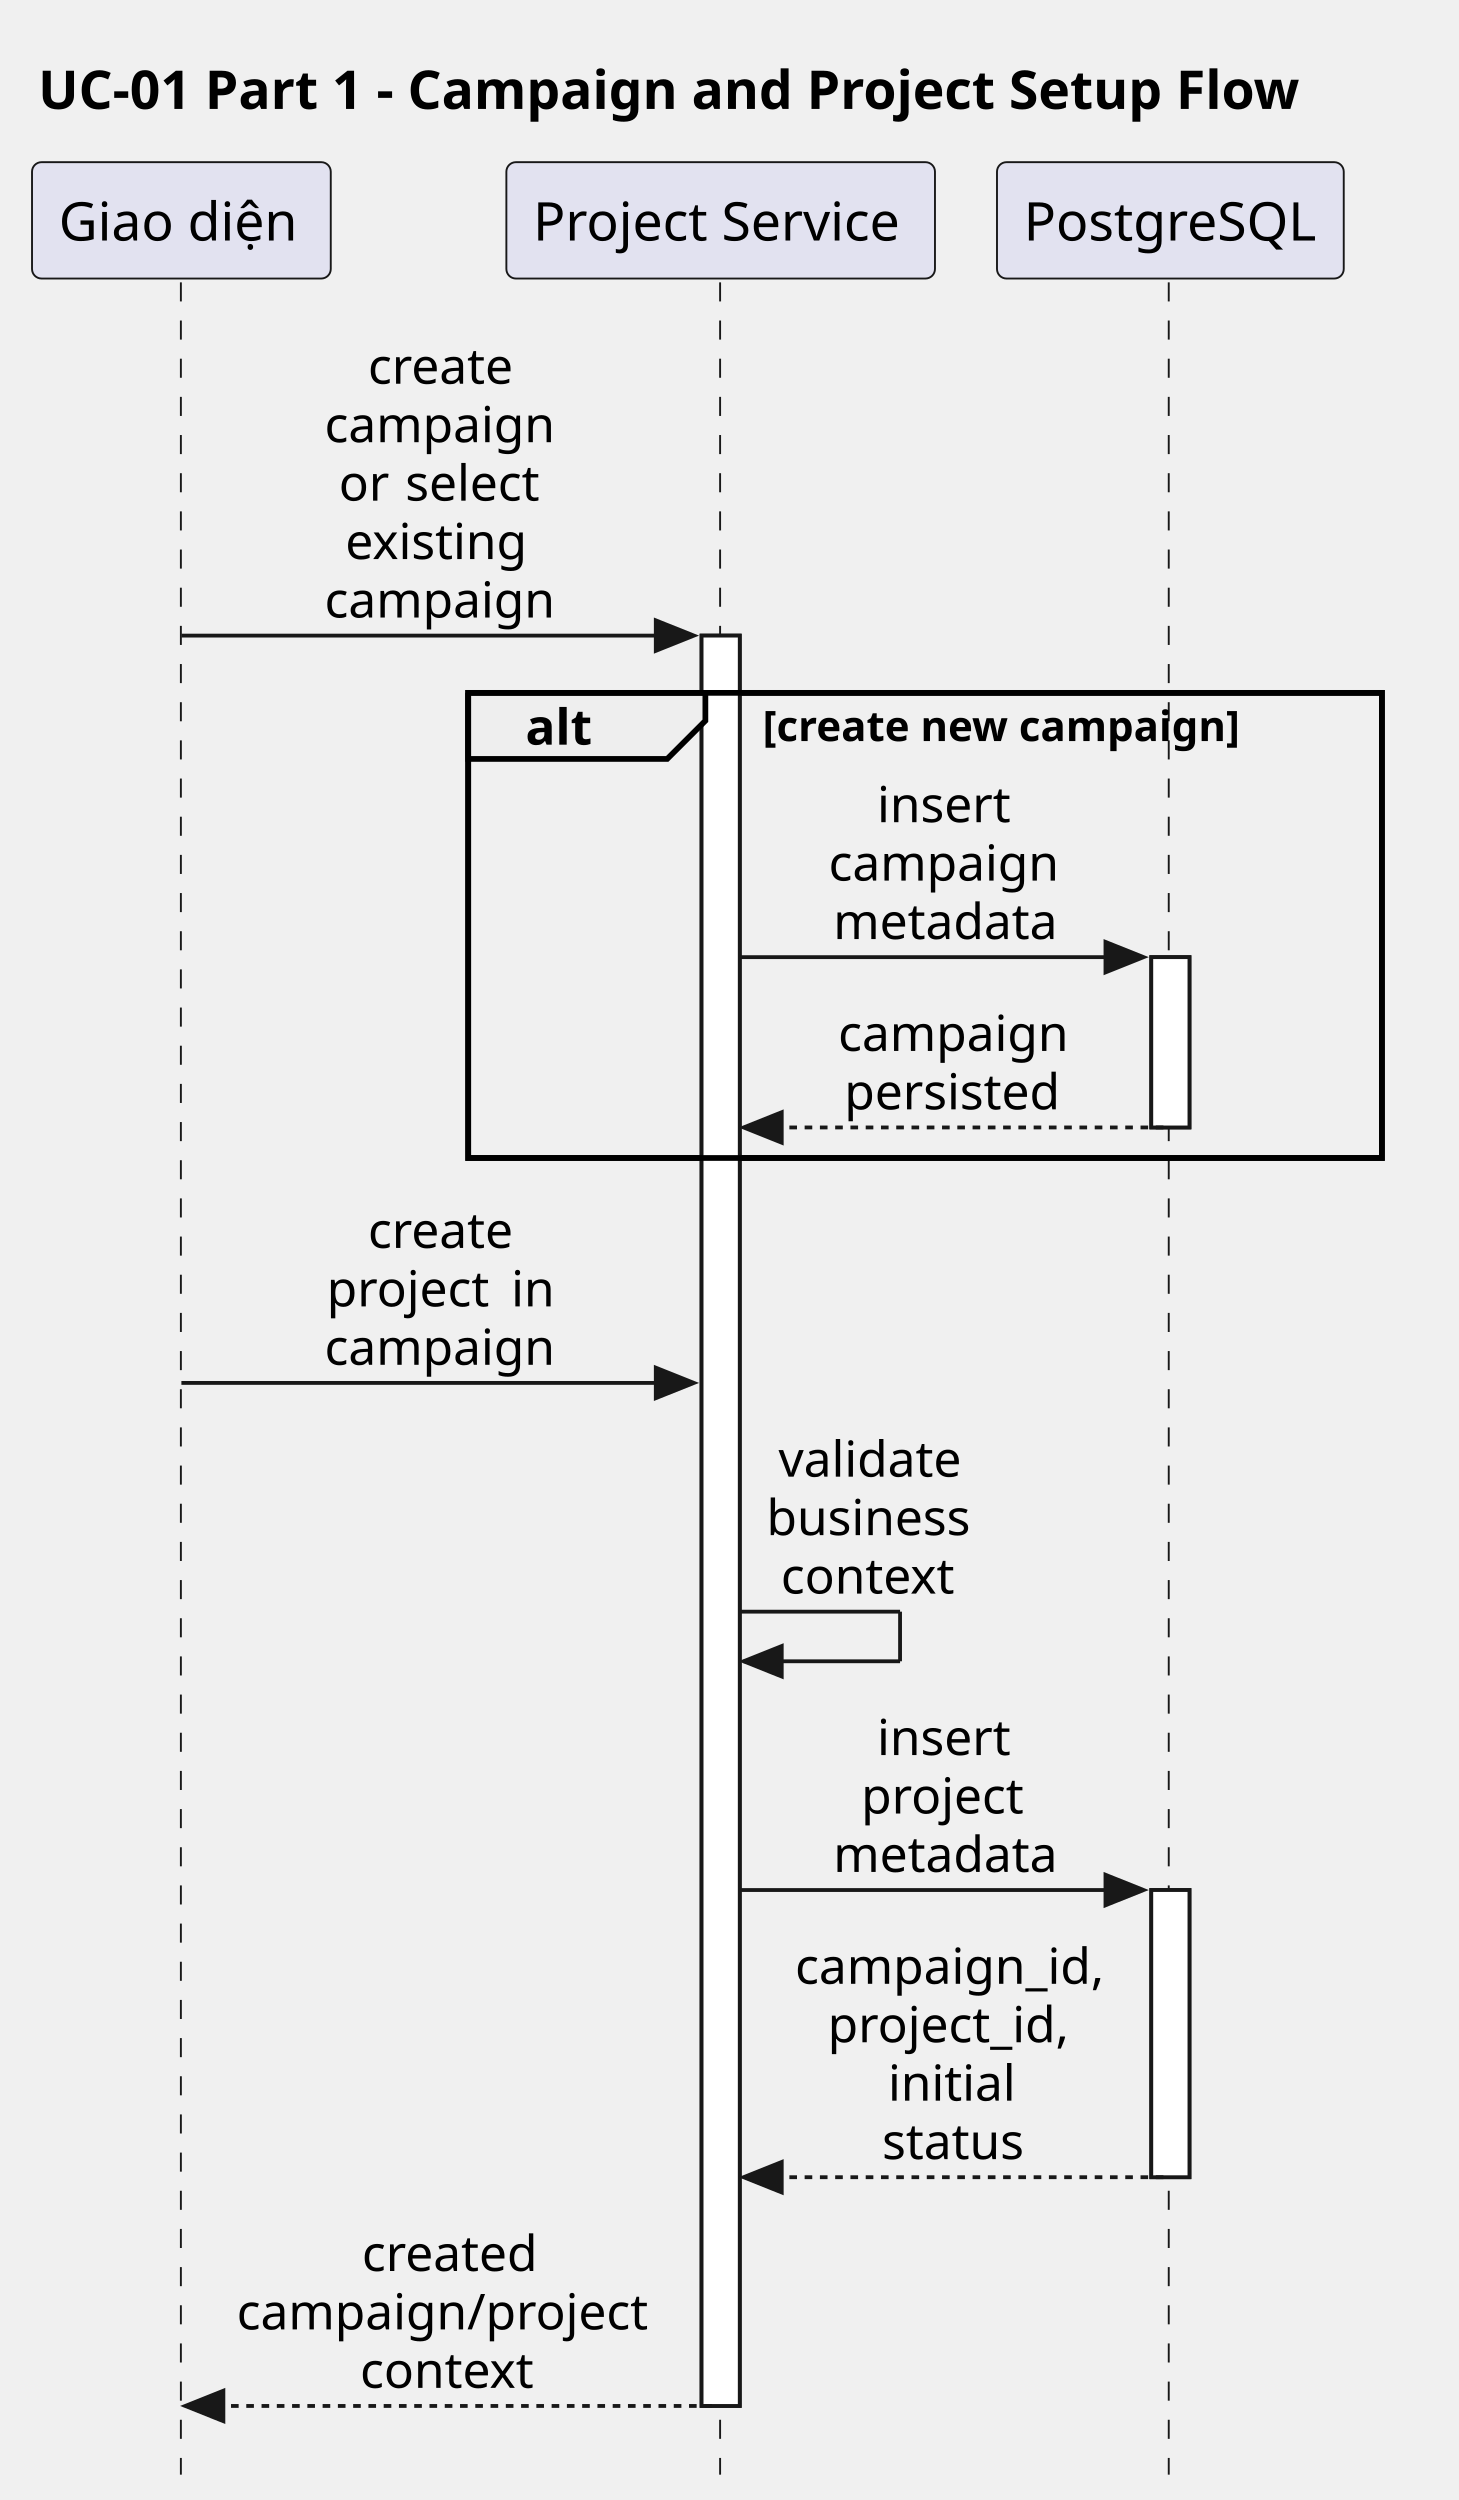
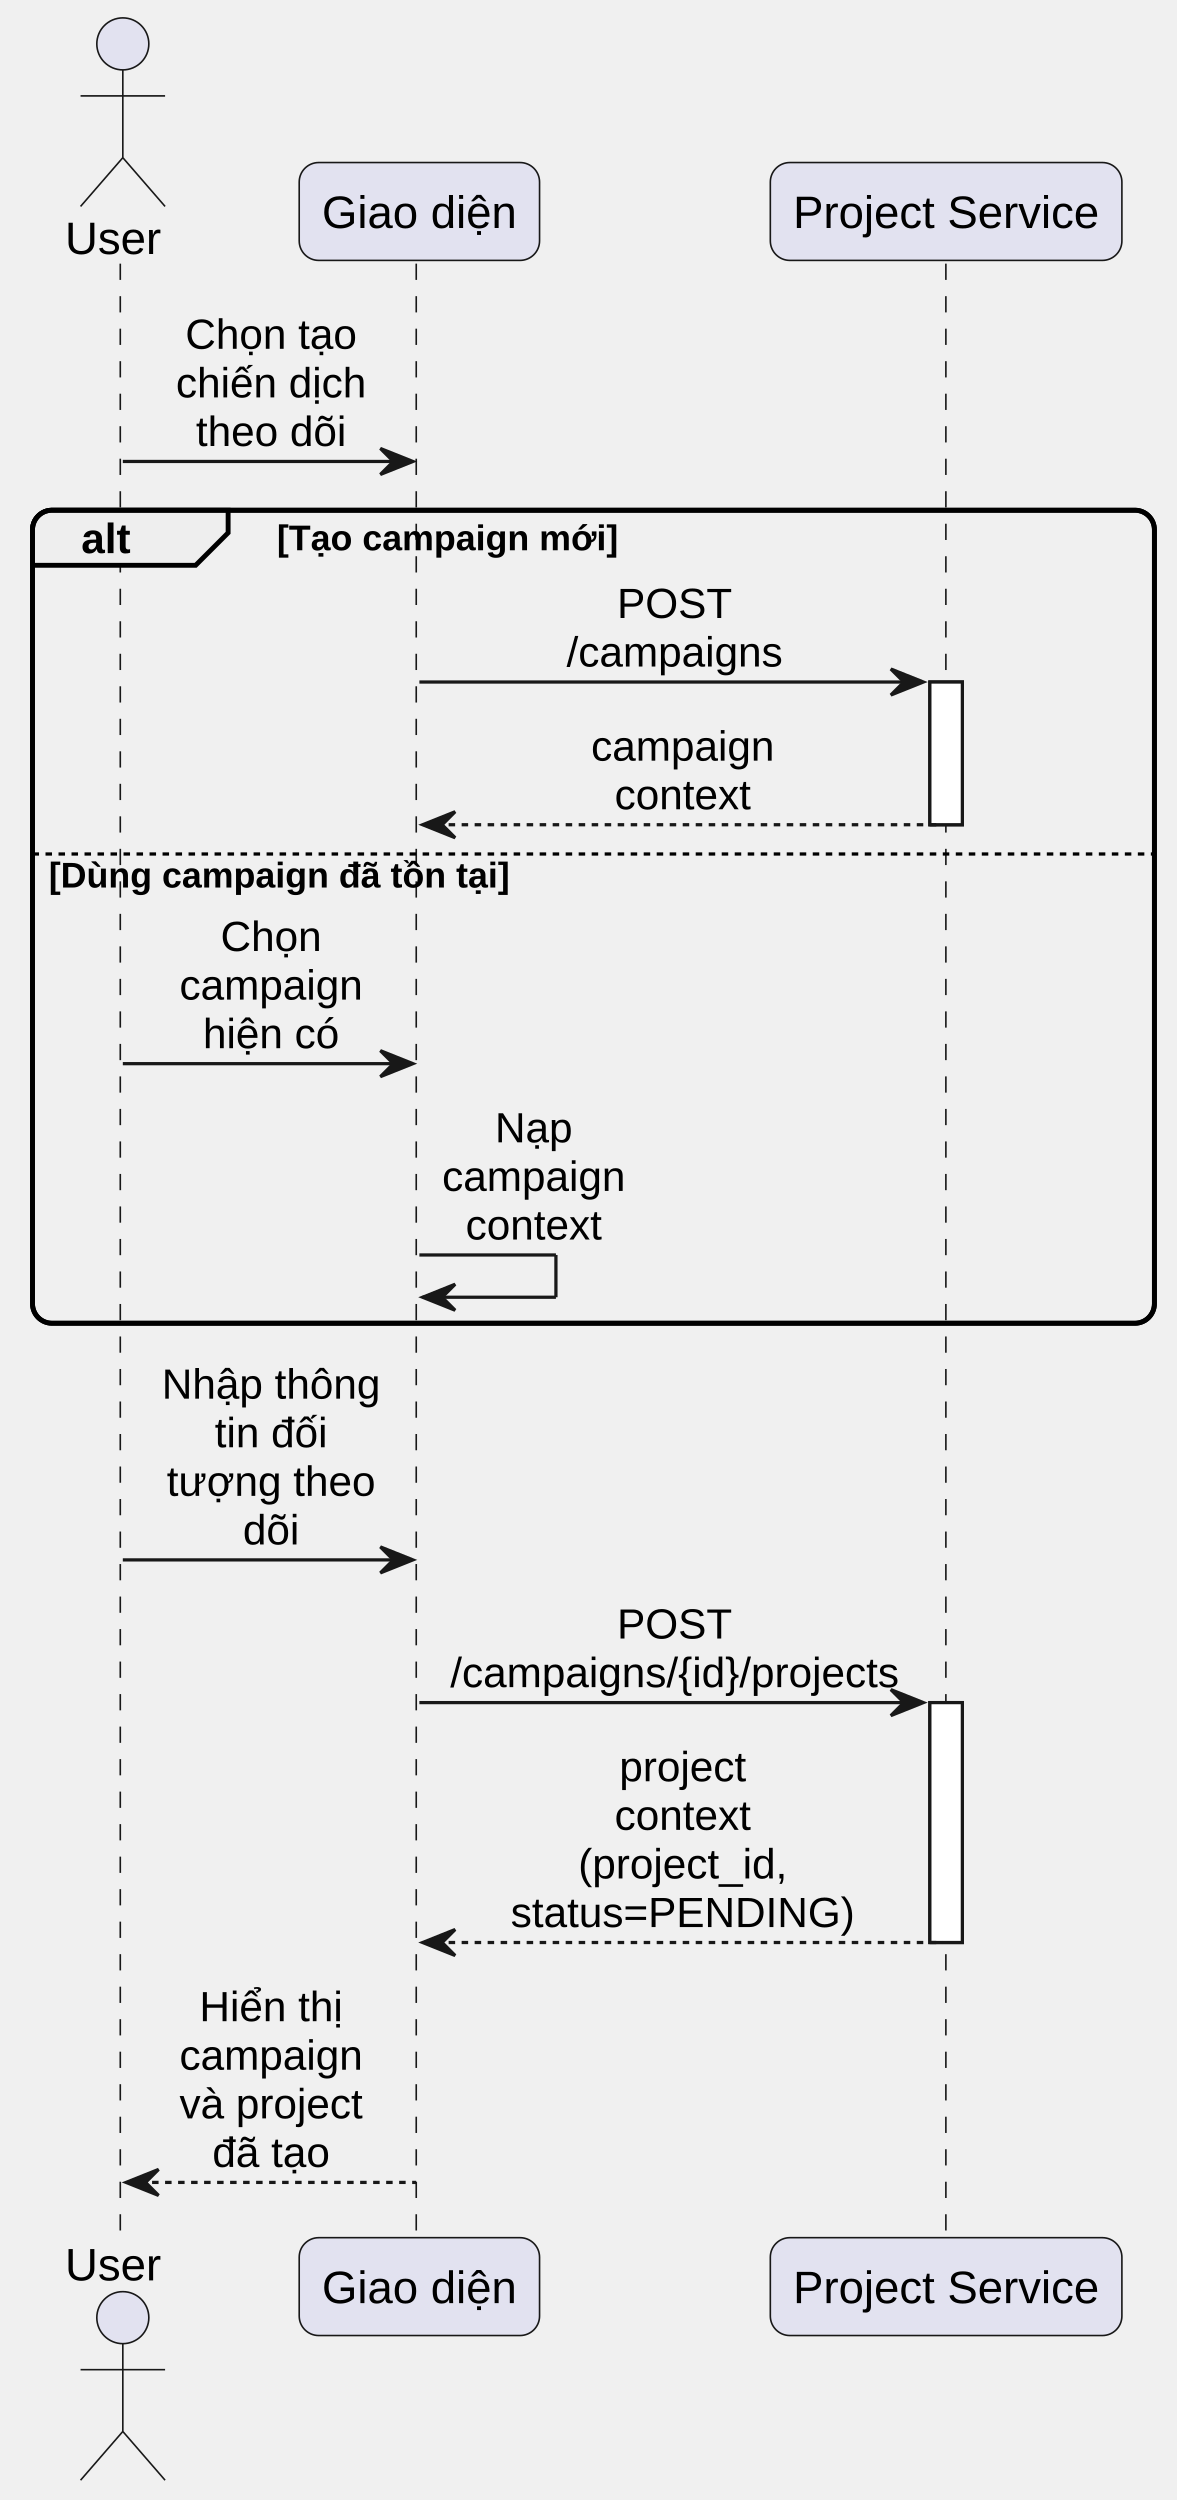
- <svg xmlns="http://www.w3.org/2000/svg" contentStyleType="text/css" data-diagram-type="SEQUENCE" height="655px" preserveAspectRatio="none" style="width:382px;height:655px;background:#FFFFFF;" version="1.1" viewBox="0 0 382 655" width="382px" zoomAndPan="magnify">
+ <svg xmlns="http://www.w3.org/2000/svg" contentStyleType="text/css" data-diagram-type="SEQUENCE" height="769px" preserveAspectRatio="none" style="width:362px;height:769px;background:#FFFFFF;" version="1.1" viewBox="0 0 362 769" width="362px" zoomAndPan="magnify">
  <defs />
  <g>
-     <text fill="#000000" font-family="sans-serif" font-size="14" font-weight="bold" lengthAdjust="spacing" textLength="354.45" x="10" y="28.535">UC-01 Part 1 - Campaign and Project Setup Flow</text>
    <g>
-       <rect fill="#FFFFFF" height="463.832" style="stroke:#181818;stroke-width:1;" width="10" x="183.815" y="166.529" />
+       <rect fill="#FFFFFF" height="43.898" style="stroke:#181818;stroke-width:1;" width="10" x="286.024" y="209.791" />
    </g>
    <g>
-       <rect fill="#FFFFFF" height="44.621" style="stroke:#181818;stroke-width:1;" width="10" x="301.636" y="250.772" />
+       <rect fill="#FFFFFF" height="73.795" style="stroke:#181818;stroke-width:1;" width="10" x="286.024" y="523.722" />
+     </g>
+     <rect fill="none" height="250.085" rx="6" ry="6" style="stroke:#000000;stroke-width:1.5;" width="345.097" x="10" y="156.945" />
+     <g>
+       <rect fill="#000000" fill-opacity="0" height="608.213" width="8" x="33.779" y="81.099" />
+       <line style="stroke:#181818;stroke-width:0.5;stroke-dasharray:5,5;" x1="37" x2="37" y1="81.099" y2="689.312" />
    </g>
    <g>
-       <rect fill="#FFFFFF" height="75.242" style="stroke:#181818;stroke-width:1;" width="10" x="301.636" y="495.188" />
-     </g>
-     <rect fill="none" height="121.863" style="stroke:#000000;stroke-width:1.5;" width="239.393" x="122.668" y="181.529" />
-     <g>
-       <rect fill="#000000" fill-opacity="0" height="574.385" width="8" x="43.525" y="73.977" />
-       <line style="stroke:#181818;stroke-width:0.5;stroke-dasharray:5,5;" x1="47.389" x2="47.389" y1="73.977" y2="648.361" />
+       <rect fill="#000000" fill-opacity="0" height="608.213" width="8" x="125.001" y="81.099" />
+       <line style="stroke:#181818;stroke-width:0.5;stroke-dasharray:5,5;" x1="128.036" x2="128.036" y1="81.099" y2="689.312" />
    </g>
    <g>
-       <rect fill="#000000" fill-opacity="0" height="574.385" width="8" x="184.815" y="73.977" />
-       <line style="stroke:#181818;stroke-width:0.5;stroke-dasharray:5,5;" x1="188.668" x2="188.668" y1="73.977" y2="648.361" />
+       <rect fill="#000000" fill-opacity="0" height="608.213" width="8" x="287.024" y="81.099" />
+       <line style="stroke:#181818;stroke-width:0.5;stroke-dasharray:5,5;" x1="290.952" x2="290.952" y1="81.099" y2="689.312" />
+     </g>
+     <g class="participant participant-head" data-participant="User">
+       <text fill="#000000" font-family="Arial" font-size="14" lengthAdjust="spacing" textLength="29.559" x="20" y="78.132">User</text>
+       <ellipse cx="37.779" cy="13.5" fill="#E2E2F0" rx="8" ry="8" style="stroke:#181818;stroke-width:0.5;" />
+       <path d="M37.779,21.5 L37.779,48.5 M24.779,29.5 L50.779,29.5 M37.779,48.5 L24.779,63.5 M37.779,48.5 L50.779,63.5" fill="none" style="stroke:#181818;stroke-width:0.5;" />
+     </g>
+     <g class="participant participant-tail" data-participant="User">
+       <text fill="#000000" font-family="Arial" font-size="14" lengthAdjust="spacing" textLength="29.559" x="20" y="701.444">User</text>
+       <ellipse cx="37.779" cy="712.911" fill="#E2E2F0" rx="8" ry="8" style="stroke:#181818;stroke-width:0.5;" />
+       <path d="M37.779,720.911 L37.779,747.911 M24.779,728.911 L50.779,728.911 M37.779,747.911 L24.779,762.911 M37.779,747.911 L50.779,762.911" fill="none" style="stroke:#181818;stroke-width:0.5;" />
+     </g>
+     <g class="participant participant-head" data-participant="UI">
+       <rect fill="#E2E2F0" height="30.099" rx="6" ry="6" style="stroke:#181818;stroke-width:0.5;" width="73.931" x="92.036" y="50" />
+       <text fill="#000000" font-family="Arial" font-size="14" lengthAdjust="spacing" textLength="59.931" x="99.036" y="70.132">Giao diện</text>
+     </g>
+     <g class="participant participant-tail" data-participant="UI">
+       <rect fill="#E2E2F0" height="30.099" rx="6" ry="6" style="stroke:#181818;stroke-width:0.5;" width="73.931" x="92.036" y="688.312" />
+       <text fill="#000000" font-family="Arial" font-size="14" lengthAdjust="spacing" textLength="59.931" x="99.036" y="708.444">Giao diện</text>
+     </g>
+     <g class="participant participant-head" data-participant="ProjectService">
+       <rect fill="#E2E2F0" height="30.099" rx="6" ry="6" style="stroke:#181818;stroke-width:0.5;" width="108.144" x="236.952" y="50" />
+       <text fill="#000000" font-family="Arial" font-size="14" lengthAdjust="spacing" textLength="94.144" x="243.952" y="70.132">Project Service</text>
+     </g>
+     <g class="participant participant-tail" data-participant="ProjectService">
+       <rect fill="#E2E2F0" height="30.099" rx="6" ry="6" style="stroke:#181818;stroke-width:0.5;" width="108.144" x="236.952" y="688.312" />
+       <text fill="#000000" font-family="Arial" font-size="14" lengthAdjust="spacing" textLength="94.144" x="243.952" y="708.444">Project Service</text>
    </g>
    <g>
-       <rect fill="#000000" fill-opacity="0" height="574.385" width="8" x="302.636" y="73.977" />
-       <line style="stroke:#181818;stroke-width:0.5;stroke-dasharray:5,5;" x1="306.211" x2="306.211" y1="73.977" y2="648.361" />
-     </g>
-     <g class="participant participant-head" data-participant="UI">
-       <rect fill="#E2E2F0" height="30.488" rx="2.5" ry="2.5" style="stroke:#181818;stroke-width:0.5;" width="78.272" x="8.389" y="42.488" />
-       <text fill="#000000" font-family="sans-serif" font-size="14" lengthAdjust="spacing" textLength="64.272" x="15.389" y="63.023">Giao diện</text>
-     </g>
-     <g class="participant participant-head" data-participant="ProjectService">
-       <rect fill="#E2E2F0" height="30.488" rx="2.5" ry="2.5" style="stroke:#181818;stroke-width:0.5;" width="112.294" x="132.668" y="42.488" />
-       <text fill="#000000" font-family="sans-serif" font-size="14" lengthAdjust="spacing" textLength="98.294" x="139.668" y="63.023">Project Service</text>
-     </g>
-     <g class="participant participant-head" data-participant="PostgreSQL">
-       <rect fill="#E2E2F0" height="30.488" rx="2.5" ry="2.5" style="stroke:#181818;stroke-width:0.5;" width="90.85" x="261.211" y="42.488" />
-       <text fill="#000000" font-family="sans-serif" font-size="14" lengthAdjust="spacing" textLength="76.85" x="268.211" y="63.023">PostgreSQL</text>
+       <rect fill="#FFFFFF" height="43.898" style="stroke:#181818;stroke-width:1;" width="10" x="286.024" y="209.791" />
    </g>
    <g>
-       <rect fill="#FFFFFF" height="463.832" style="stroke:#181818;stroke-width:1;" width="10" x="183.815" y="166.529" />
+       <rect fill="#FFFFFF" height="73.795" style="stroke:#181818;stroke-width:1;" width="10" x="286.024" y="523.722" />
    </g>
-     <g>
-       <rect fill="#FFFFFF" height="44.621" style="stroke:#181818;stroke-width:1;" width="10" x="301.636" y="250.772" />
+     <g class="message" data-participant-1="User" data-participant-2="UI">
+       <polygon fill="#181818" points="117.001,137.945,127.001,141.945,117.001,145.945,121.001,141.945" style="stroke:#181818;stroke-width:1;" />
+       <line style="stroke:#181818;stroke-width:1;" x1="37.779" x2="123.001" y1="141.945" y2="141.945" />
+       <text fill="#000000" font-family="Arial" font-size="13" lengthAdjust="spacing" textLength="31.078" x="57.009" y="107.293">Chọn</text>
+       <text fill="#000000" font-family="Arial" font-size="13" lengthAdjust="spacing" textLength="3.612" x="88.087" y="107.293"> </text>
+       <text fill="#000000" font-family="Arial" font-size="13" lengthAdjust="spacing" textLength="18.072" x="91.699" y="107.293">tạo</text>
+       <text fill="#000000" font-family="Arial" font-size="13" lengthAdjust="spacing" textLength="31.078" x="54.121" y="122.241">chiến</text>
+       <text fill="#000000" font-family="Arial" font-size="13" lengthAdjust="spacing" textLength="3.612" x="85.199" y="122.241"> </text>
+       <text fill="#000000" font-family="Arial" font-size="13" lengthAdjust="spacing" textLength="23.848" x="88.811" y="122.241">dịch</text>
+       <text fill="#000000" font-family="Arial" font-size="13" lengthAdjust="spacing" textLength="25.302" x="60.259" y="137.19">theo</text>
+       <text fill="#000000" font-family="Arial" font-size="13" lengthAdjust="spacing" textLength="3.612" x="85.561" y="137.19"> </text>
+       <text fill="#000000" font-family="Arial" font-size="13" lengthAdjust="spacing" textLength="17.348" x="89.173" y="137.19">dõi</text>
    </g>
-     <g>
-       <rect fill="#FFFFFF" height="75.242" style="stroke:#181818;stroke-width:1;" width="10" x="301.636" y="495.188" />
+     <path d="M16,156.945 L70.171,156.945 L70.171,163.894 L60.171,173.894 L10,173.894 L10,162.945 A6,6 0 0 1 16,156.945" fill="#EEEEEE" style="stroke:#000000;stroke-width:1.5;" />
+     <rect fill="none" height="250.085" rx="6" ry="6" style="stroke:#000000;stroke-width:1.5;" width="345.097" x="10" y="156.945" />
+     <text fill="#000000" font-family="Arial" font-size="13" font-weight="bold" lengthAdjust="spacing" textLength="15.171" x="25" y="170.139">alt</text>
+     <text fill="#000000" font-family="Arial" font-size="11" font-weight="bold" lengthAdjust="spacing" textLength="104.999" x="85.171" y="169.263">[Tạo campaign mới]</text>
+     <g class="message" data-participant-1="UI" data-participant-2="ProjectService">
+       <polygon fill="#181818" points="274.024,205.791,284.024,209.791,274.024,213.791,278.024,209.791" style="stroke:#181818;stroke-width:1;" />
+       <line style="stroke:#181818;stroke-width:1;" x1="129.001" x2="280.024" y1="209.791" y2="209.791" />
+       <text fill="#000000" font-family="Arial" font-size="13" lengthAdjust="spacing" textLength="35.395" x="189.815" y="190.087">POST</text>
+       <text fill="#000000" font-family="Arial" font-size="13" lengthAdjust="spacing" textLength="66.479" x="174.273" y="205.036">/campaigns</text>
+     </g>
+     <g class="message" data-participant-1="ProjectService" data-participant-2="UI">
+       <polygon fill="#181818" points="140.001,249.689,130.001,253.689,140.001,257.688,136.001,253.689" style="stroke:#181818;stroke-width:1;" />
+       <line style="stroke:#181818;stroke-width:1;stroke-dasharray:2,2;" x1="134.001" x2="290.024" y1="253.689" y2="253.689" />
+       <text fill="#000000" font-family="Arial" font-size="13" lengthAdjust="spacing" textLength="56.367" x="181.829" y="233.985">campaign</text>
+       <text fill="#000000" font-family="Arial" font-size="13" lengthAdjust="spacing" textLength="41.914" x="189.056" y="248.934">context</text>
+     </g>
+     <line style="stroke:#000000;stroke-width:1;stroke-dasharray:2,2;" x1="10" x2="355.097" y1="262.688" y2="262.688" />
+     <text fill="#000000" font-family="Arial" font-size="11" font-weight="bold" lengthAdjust="spacing" textLength="141.775" x="15" y="273.006">[Dùng campaign đã tồn tại]</text>
+     <g class="message" data-participant-1="User" data-participant-2="UI">
+       <polygon fill="#181818" points="117.001,323.184,127.001,327.184,117.001,331.184,121.001,327.184" style="stroke:#181818;stroke-width:1;" />
+       <line style="stroke:#181818;stroke-width:1;" x1="37.779" x2="123.001" y1="327.184" y2="327.184" />
+       <text fill="#000000" font-family="Arial" font-size="13" lengthAdjust="spacing" textLength="31.078" x="67.851" y="292.531">Chọn</text>
+       <text fill="#000000" font-family="Arial" font-size="13" lengthAdjust="spacing" textLength="56.367" x="55.206" y="307.48">campaign</text>
+       <text fill="#000000" font-family="Arial" font-size="13" lengthAdjust="spacing" textLength="24.578" x="62.43" y="322.429">hiện</text>
+       <text fill="#000000" font-family="Arial" font-size="13" lengthAdjust="spacing" textLength="3.612" x="87.008" y="322.429"> </text>
+       <text fill="#000000" font-family="Arial" font-size="13" lengthAdjust="spacing" textLength="13.73" x="90.62" y="322.429">có</text>
+     </g>
+     <g class="message" data-participant-1="UI" data-participant-2="UI">
+       <line style="stroke:#181818;stroke-width:1;" x1="129.001" x2="171.001" y1="386.03" y2="386.03" />
+       <line style="stroke:#181818;stroke-width:1;" x1="171.001" x2="171.001" y1="386.03" y2="399.03" />
+       <line style="stroke:#181818;stroke-width:1;" x1="130.001" x2="171.001" y1="399.03" y2="399.03" />
+       <polygon fill="#181818" points="140.001,395.03,130.001,399.03,140.001,403.03,136.001,399.03" style="stroke:#181818;stroke-width:1;" />
+       <text fill="#000000" font-family="Arial" font-size="13" lengthAdjust="spacing" textLength="23.848" x="152.261" y="351.377">Nạp</text>
+       <text fill="#000000" font-family="Arial" font-size="13" lengthAdjust="spacing" textLength="56.367" x="136.001" y="366.326">campaign</text>
+       <text fill="#000000" font-family="Arial" font-size="13" lengthAdjust="spacing" textLength="41.914" x="143.228" y="381.275">context</text>
+     </g>
+     <g class="message" data-participant-1="User" data-participant-2="UI">
+       <polygon fill="#181818" points="117.001,475.825,127.001,479.825,117.001,483.825,121.001,479.825" style="stroke:#181818;stroke-width:1;" />
+       <line style="stroke:#181818;stroke-width:1;" x1="37.779" x2="123.001" y1="479.825" y2="479.825" />
+       <text fill="#000000" font-family="Arial" font-size="13" lengthAdjust="spacing" textLength="31.078" x="49.779" y="430.224">Nhập</text>
+       <text fill="#000000" font-family="Arial" font-size="13" lengthAdjust="spacing" textLength="3.612" x="80.857" y="430.224"> </text>
+       <text fill="#000000" font-family="Arial" font-size="13" lengthAdjust="spacing" textLength="32.532" x="84.469" y="430.224">thông</text>
+       <text fill="#000000" font-family="Arial" font-size="13" lengthAdjust="spacing" textLength="13.73" x="66.045" y="445.172">tin</text>
+       <text fill="#000000" font-family="Arial" font-size="13" lengthAdjust="spacing" textLength="3.612" x="79.775" y="445.172"> </text>
+       <text fill="#000000" font-family="Arial" font-size="13" lengthAdjust="spacing" textLength="17.348" x="83.387" y="445.172">đối</text>
+       <text fill="#000000" font-family="Arial" font-size="13" lengthAdjust="spacing" textLength="35.299" x="51.284" y="460.121">tượng</text>
+       <text fill="#000000" font-family="Arial" font-size="13" lengthAdjust="spacing" textLength="3.612" x="86.583" y="460.121"> </text>
+       <text fill="#000000" font-family="Arial" font-size="13" lengthAdjust="spacing" textLength="25.302" x="90.195" y="460.121">theo</text>
+       <text fill="#000000" font-family="Arial" font-size="13" lengthAdjust="spacing" textLength="17.348" x="74.716" y="475.07">dõi</text>
    </g>
    <g class="message" data-participant-1="UI" data-participant-2="ProjectService">
-       <polygon fill="#181818" points="171.815,162.529,181.815,166.529,171.815,170.529" style="stroke:#181818;stroke-width:1;" />
-       <line style="stroke:#181818;stroke-width:1;" x1="47.525" x2="177.815" y1="166.529" y2="166.529" />
-       <text fill="#000000" font-family="sans-serif" font-size="13" lengthAdjust="spacing" textLength="38.505" x="96.418" y="100.545">create</text>
-       <text fill="#000000" font-family="sans-serif" font-size="13" lengthAdjust="spacing" textLength="61.268" x="85.036" y="115.856">campaign</text>
-       <text fill="#000000" font-family="sans-serif" font-size="13" lengthAdjust="spacing" textLength="13.305" x="88.766" y="131.166">or</text>
-       <text fill="#000000" font-family="sans-serif" font-size="13" lengthAdjust="spacing" textLength="4.113" x="102.07" y="131.166"> </text>
-       <text fill="#000000" font-family="sans-serif" font-size="13" lengthAdjust="spacing" textLength="36.391" x="106.184" y="131.166">select</text>
-       <text fill="#000000" font-family="sans-serif" font-size="13" lengthAdjust="spacing" textLength="50.394" x="90.473" y="146.477">existing</text>
-       <text fill="#000000" font-family="sans-serif" font-size="13" lengthAdjust="spacing" textLength="61.268" x="85.036" y="161.787">campaign</text>
-     </g>
-     <path d="M122.668,181.529 L184.807,181.529 L184.807,188.84 L174.807,198.84 L122.668,198.84 L122.668,181.529" fill="#EEEEEE" style="stroke:#000000;stroke-width:1.5;" />
-     <rect fill="none" height="121.863" style="stroke:#000000;stroke-width:1.5;" width="239.393" x="122.668" y="181.529" />
-     <text fill="#000000" font-family="sans-serif" font-size="13" font-weight="bold" lengthAdjust="spacing" textLength="17.139" x="137.668" y="195.098">alt</text>
-     <text fill="#000000" font-family="sans-serif" font-size="11" font-weight="bold" lengthAdjust="spacing" textLength="128.036" x="199.807" y="194.164">[create new campaign]</text>
-     <g class="message" data-participant-1="ProjectService" data-participant-2="PostgreSQL">
-       <polygon fill="#181818" points="289.636,246.772,299.636,250.772,289.636,254.772" style="stroke:#181818;stroke-width:1;" />
-       <line style="stroke:#181818;stroke-width:1;" x1="193.815" x2="295.636" y1="250.772" y2="250.772" />
-       <text fill="#000000" font-family="sans-serif" font-size="13" lengthAdjust="spacing" textLength="35.877" x="229.787" y="215.408">insert</text>
-       <text fill="#000000" font-family="sans-serif" font-size="13" lengthAdjust="spacing" textLength="61.268" x="217.092" y="230.719">campaign</text>
-       <text fill="#000000" font-family="sans-serif" font-size="13" lengthAdjust="spacing" textLength="58.824" x="218.314" y="246.029">metadata</text>
-     </g>
-     <g class="message" data-participant-1="PostgreSQL" data-participant-2="ProjectService">
-       <polygon fill="#181818" points="204.815,291.393,194.815,295.393,204.815,299.393" style="stroke:#181818;stroke-width:1;" />
-       <line style="stroke:#181818;stroke-width:1;stroke-dasharray:2,2;" x1="198.815" x2="305.636" y1="295.393" y2="295.393" />
-       <text fill="#000000" font-family="sans-serif" font-size="13" lengthAdjust="spacing" textLength="61.268" x="219.592" y="275.34">campaign</text>
-       <text fill="#000000" font-family="sans-serif" font-size="13" lengthAdjust="spacing" textLength="58.043" x="221.204" y="290.65">persisted</text>
-     </g>
-     <g class="message" data-participant-1="UI" data-participant-2="ProjectService">
-       <polygon fill="#181818" points="171.815,358.324,181.815,362.324,171.815,366.324" style="stroke:#181818;stroke-width:1;" />
-       <line style="stroke:#181818;stroke-width:1;" x1="47.525" x2="177.815" y1="362.324" y2="362.324" />
-       <text fill="#000000" font-family="sans-serif" font-size="13" lengthAdjust="spacing" textLength="38.505" x="96.418" y="326.961">create</text>
-       <text fill="#000000" font-family="sans-serif" font-size="13" lengthAdjust="spacing" textLength="44.205" x="85.598" y="342.272">project</text>
-       <text fill="#000000" font-family="sans-serif" font-size="13" lengthAdjust="spacing" textLength="4.113" x="129.803" y="342.272"> </text>
-       <text fill="#000000" font-family="sans-serif" font-size="13" lengthAdjust="spacing" textLength="11.826" x="133.917" y="342.272">in</text>
-       <text fill="#000000" font-family="sans-serif" font-size="13" lengthAdjust="spacing" textLength="61.268" x="85.036" y="357.582">campaign</text>
-     </g>
-     <g class="message" data-participant-1="ProjectService" data-participant-2="ProjectService">
-       <line style="stroke:#181818;stroke-width:1;" x1="193.815" x2="235.815" y1="422.256" y2="422.256" />
-       <line style="stroke:#181818;stroke-width:1;" x1="235.815" x2="235.815" y1="422.256" y2="435.256" />
-       <line style="stroke:#181818;stroke-width:1;" x1="194.815" x2="235.815" y1="435.256" y2="435.256" />
-       <polygon fill="#181818" points="204.815,431.256,194.815,435.256,204.815,439.256" style="stroke:#181818;stroke-width:1;" />
-       <text fill="#000000" font-family="sans-serif" font-size="13" lengthAdjust="spacing" textLength="48.89" x="203.97" y="386.893">validate</text>
-       <text fill="#000000" font-family="sans-serif" font-size="13" lengthAdjust="spacing" textLength="55.199" x="200.815" y="402.203">business</text>
-       <text fill="#000000" font-family="sans-serif" font-size="13" lengthAdjust="spacing" textLength="47.652" x="204.589" y="417.514">context</text>
-     </g>
-     <g class="message" data-participant-1="ProjectService" data-participant-2="PostgreSQL">
-       <polygon fill="#181818" points="289.636,491.188,299.636,495.188,289.636,499.188" style="stroke:#181818;stroke-width:1;" />
-       <line style="stroke:#181818;stroke-width:1;" x1="193.815" x2="295.636" y1="495.188" y2="495.188" />
-       <text fill="#000000" font-family="sans-serif" font-size="13" lengthAdjust="spacing" textLength="35.877" x="229.787" y="459.824">insert</text>
-       <text fill="#000000" font-family="sans-serif" font-size="13" lengthAdjust="spacing" textLength="44.205" x="225.623" y="475.135">project</text>
-       <text fill="#000000" font-family="sans-serif" font-size="13" lengthAdjust="spacing" textLength="58.824" x="218.314" y="490.445">metadata</text>
-     </g>
-     <g class="message" data-participant-1="PostgreSQL" data-participant-2="ProjectService">
-       <polygon fill="#181818" points="204.815,566.43,194.815,570.43,204.815,574.43" style="stroke:#181818;stroke-width:1;" />
-       <line style="stroke:#181818;stroke-width:1;stroke-dasharray:2,2;" x1="198.815" x2="305.636" y1="570.43" y2="570.43" />
-       <text fill="#000000" font-family="sans-serif" font-size="13" lengthAdjust="spacing" textLength="83.821" x="208.315" y="519.756">campaign_id,</text>
-       <text fill="#000000" font-family="sans-serif" font-size="13" lengthAdjust="spacing" textLength="66.758" x="216.846" y="535.066">project_id,</text>
-       <text fill="#000000" font-family="sans-serif" font-size="13" lengthAdjust="spacing" textLength="35.141" x="232.655" y="550.377">initial</text>
-       <text fill="#000000" font-family="sans-serif" font-size="13" lengthAdjust="spacing" textLength="38.226" x="231.113" y="565.688">status</text>
+       <polygon fill="#181818" points="274.024,519.722,284.024,523.722,274.024,527.722,278.024,523.722" style="stroke:#181818;stroke-width:1;" />
+       <line style="stroke:#181818;stroke-width:1;" x1="129.001" x2="280.024" y1="523.722" y2="523.722" />
+       <text fill="#000000" font-family="Arial" font-size="13" lengthAdjust="spacing" textLength="35.395" x="189.815" y="504.019">POST</text>
+       <text fill="#000000" font-family="Arial" font-size="13" lengthAdjust="spacing" textLength="138.023" x="138.501" y="518.967">/campaigns/{id}/projects</text>
    </g>
    <g class="message" data-participant-1="ProjectService" data-participant-2="UI">
-       <polygon fill="#181818" points="58.525,626.361,48.525,630.361,58.525,634.361" style="stroke:#181818;stroke-width:1;" />
-       <line style="stroke:#181818;stroke-width:1;stroke-dasharray:2,2;" x1="52.525" x2="187.815" y1="630.361" y2="630.361" />
-       <text fill="#000000" font-family="sans-serif" font-size="13" lengthAdjust="spacing" textLength="46.687" x="94.827" y="594.998">created</text>
-       <text fill="#000000" font-family="sans-serif" font-size="13" lengthAdjust="spacing" textLength="112.29" x="62.025" y="610.309">campaign/project</text>
-       <text fill="#000000" font-family="sans-serif" font-size="13" lengthAdjust="spacing" textLength="47.652" x="94.344" y="625.619">context</text>
+       <polygon fill="#181818" points="140.001,593.517,130.001,597.517,140.001,601.517,136.001,597.517" style="stroke:#181818;stroke-width:1;" />
+       <line style="stroke:#181818;stroke-width:1;stroke-dasharray:2,2;" x1="134.001" x2="290.024" y1="597.517" y2="597.517" />
+       <text fill="#000000" font-family="Arial" font-size="13" lengthAdjust="spacing" textLength="39.019" x="190.503" y="547.916">project</text>
+       <text fill="#000000" font-family="Arial" font-size="13" lengthAdjust="spacing" textLength="41.914" x="189.056" y="562.865">context</text>
+       <text fill="#000000" font-family="Arial" font-size="13" lengthAdjust="spacing" textLength="64.308" x="177.859" y="577.813">(project_id,</text>
+       <text fill="#000000" font-family="Arial" font-size="13" lengthAdjust="spacing" textLength="105.835" x="157.095" y="592.762">status=PENDING)</text>
+     </g>
+     <g class="message" data-participant-1="UI" data-participant-2="User">
+       <polygon fill="#181818" points="48.779,667.312,38.779,671.312,48.779,675.312,44.779,671.312" style="stroke:#181818;stroke-width:1;" />
+       <line style="stroke:#181818;stroke-width:1;stroke-dasharray:2,2;" x1="42.779" x2="128.001" y1="671.312" y2="671.312" />
+       <text fill="#000000" font-family="Arial" font-size="13" lengthAdjust="spacing" textLength="26.736" x="61.351" y="621.711">Hiển</text>
+       <text fill="#000000" font-family="Arial" font-size="13" lengthAdjust="spacing" textLength="3.612" x="88.087" y="621.711"> </text>
+       <text fill="#000000" font-family="Arial" font-size="13" lengthAdjust="spacing" textLength="13.73" x="91.699" y="621.711">thị</text>
+       <text fill="#000000" font-family="Arial" font-size="13" lengthAdjust="spacing" textLength="56.367" x="55.206" y="636.66">campaign</text>
+       <text fill="#000000" font-family="Arial" font-size="13" lengthAdjust="spacing" textLength="13.73" x="55.21" y="651.608">và</text>
+       <text fill="#000000" font-family="Arial" font-size="13" lengthAdjust="spacing" textLength="3.612" x="68.94" y="651.608"> </text>
+       <text fill="#000000" font-family="Arial" font-size="13" lengthAdjust="spacing" textLength="39.019" x="72.552" y="651.608">project</text>
+       <text fill="#000000" font-family="Arial" font-size="13" lengthAdjust="spacing" textLength="14.46" x="65.318" y="666.557">đã</text>
+       <text fill="#000000" font-family="Arial" font-size="13" lengthAdjust="spacing" textLength="3.612" x="79.778" y="666.557"> </text>
+       <text fill="#000000" font-family="Arial" font-size="13" lengthAdjust="spacing" textLength="18.072" x="83.39" y="666.557">tạo</text>
    </g>
  </g>
</svg>
